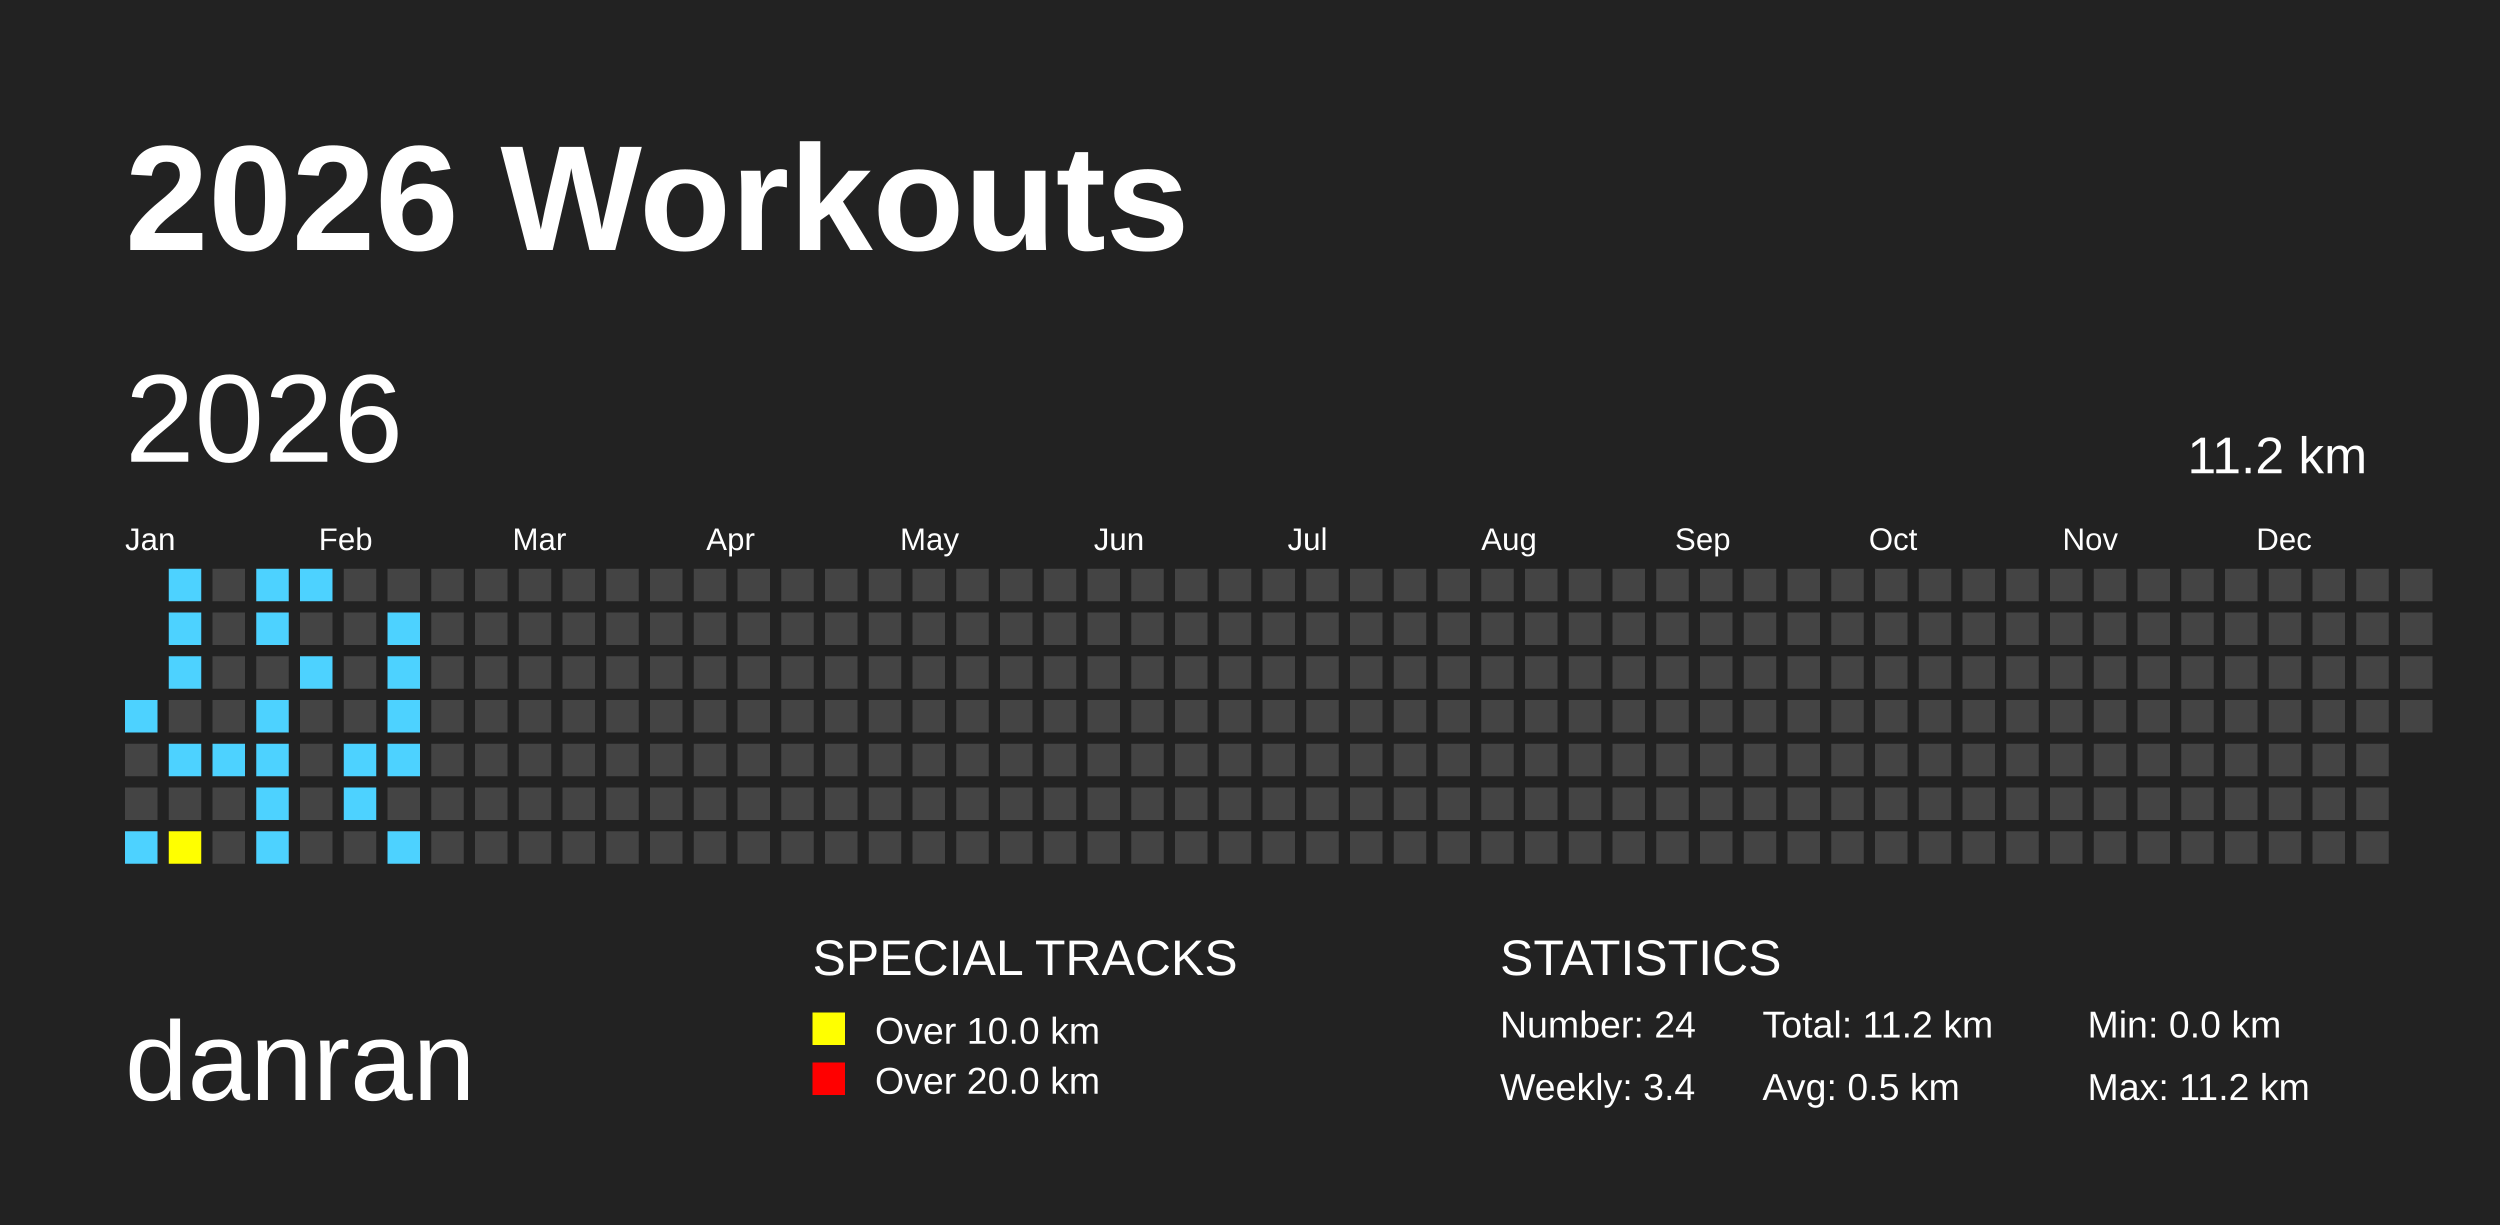
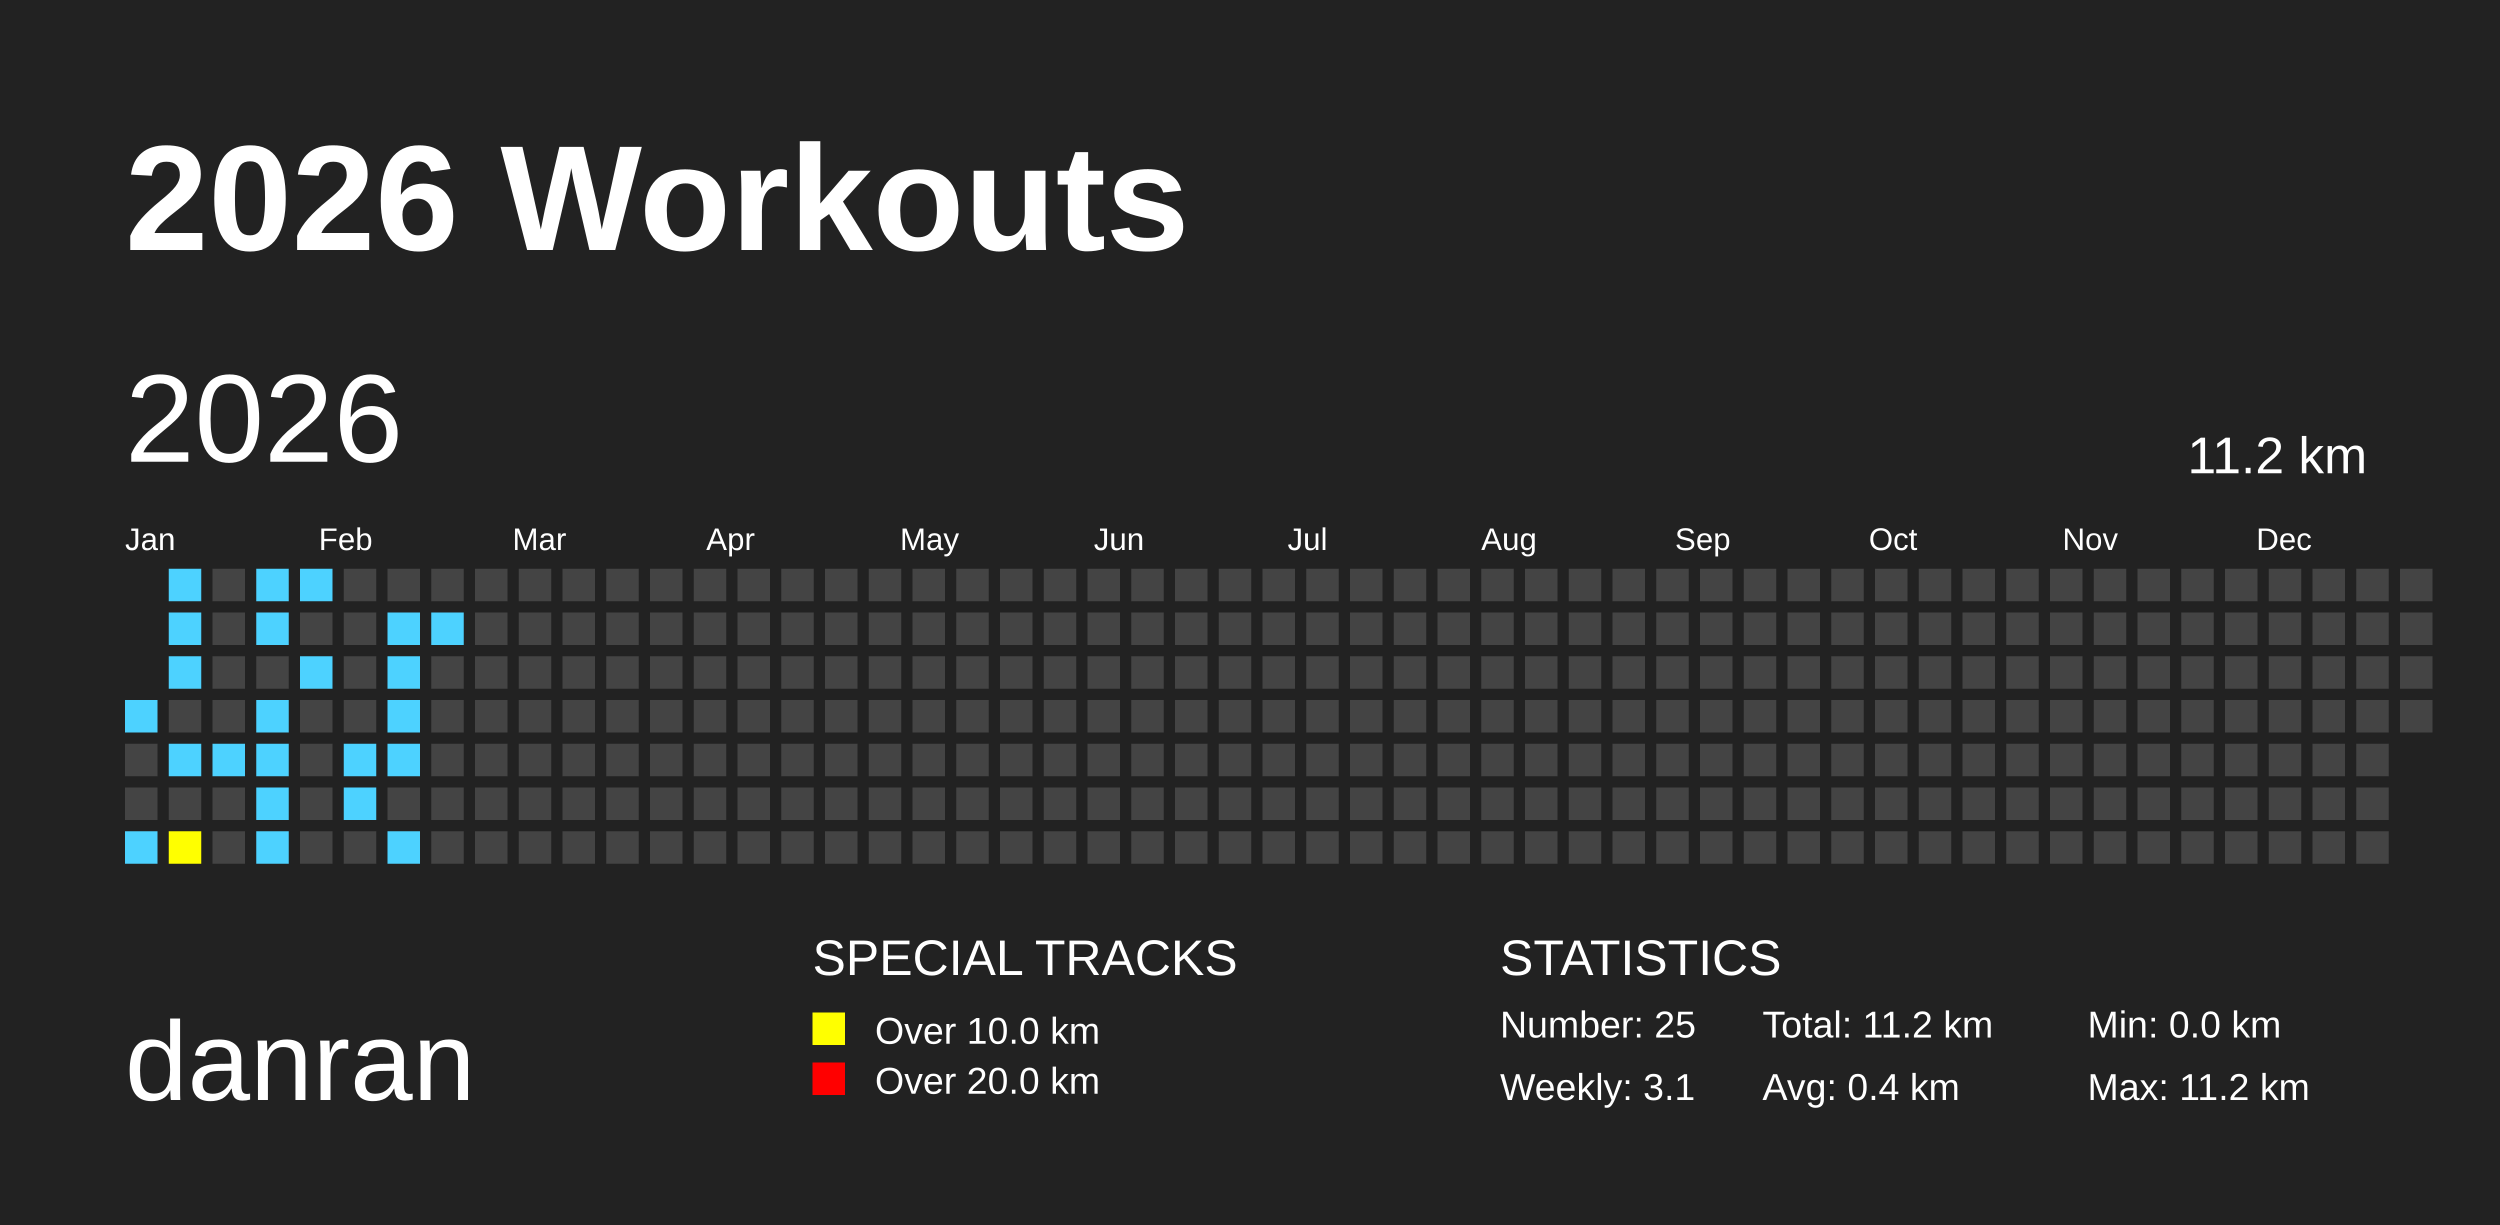
<svg xmlns="http://www.w3.org/2000/svg" baseProfile="full" height="98mm" version="1.1" viewBox="0,0,200,98" width="200mm">
  <defs />
  <rect fill="#222222" height="98" width="200" x="0" y="0" />
  <text fill="#FFFFFF" style="font-size:12px; font-family:Arial; font-weight:bold;" x="10" y="20">2026 Workouts</text>
  <text fill="#FFFFFF" style="font-size:9px; font-family:Arial" x="10" y="88">danran</text>
  <text fill="#FFFFFF" style="font-size:4px; font-family:Arial" x="65" y="78">SPECIAL TRACKS</text>
  <rect fill="yellow" height="2.6" width="2.6" x="65" y="81" />
  <text fill="#FFFFFF" style="font-size:3px; font-family:Arial" x="70" y="83.5">Over 10.0 km</text>
  <rect fill="red" height="2.6" width="2.6" x="65" y="85" />
  <text fill="#FFFFFF" style="font-size:3px; font-family:Arial" x="70" y="87.5">Over 20.0 km</text>
  <text fill="#FFFFFF" style="font-size:4px; font-family:Arial" x="120" y="78">STATISTICS</text>
-   <text fill="#FFFFFF" style="font-size:3px; font-family:Arial" x="120" y="83">Number: 24</text>
-   <text fill="#FFFFFF" style="font-size:3px; font-family:Arial" x="120" y="88">Weekly: 3.4</text>
+   <text fill="#FFFFFF" style="font-size:3px; font-family:Arial" x="120" y="83">Number: 25</text>
+   <text fill="#FFFFFF" style="font-size:3px; font-family:Arial" x="120" y="88">Weekly: 3.1</text>
  <text fill="#FFFFFF" style="font-size:3px; font-family:Arial" x="141" y="83">Total: 11.2 km</text>
-   <text fill="#FFFFFF" style="font-size:3px; font-family:Arial" x="141" y="88">Avg: 0.5 km</text>
+   <text fill="#FFFFFF" style="font-size:3px; font-family:Arial" x="141" y="88">Avg: 0.4 km</text>
  <text fill="#FFFFFF" style="font-size:3px; font-family:Arial" x="167" y="83">Min: 0.0 km</text>
  <text fill="#FFFFFF" style="font-size:3px; font-family:Arial" x="167" y="88">Max: 11.2 km</text>
  <text dominant-baseline="hanging" fill="#FFFFFF" style="font-size:10.0px; font-family:Arial;" x="10" y="30">2026</text>
  <text dominant-baseline="hanging" fill="#FFFFFF" style="font-size:4.125px; font-family:Arial;" x="175" y="35">11.2 km</text>
  <text fill="#FFFFFF" style="font-size:2.5px; font-family:Arial" x="10.0" y="44">Jan</text>
  <text fill="#FFFFFF" style="font-size:2.5px; font-family:Arial" x="25.5" y="44">Feb</text>
  <text fill="#FFFFFF" style="font-size:2.5px; font-family:Arial" x="41.0" y="44">Mar</text>
  <text fill="#FFFFFF" style="font-size:2.5px; font-family:Arial" x="56.5" y="44">Apr</text>
  <text fill="#FFFFFF" style="font-size:2.5px; font-family:Arial" x="72.0" y="44">May</text>
  <text fill="#FFFFFF" style="font-size:2.5px; font-family:Arial" x="87.5" y="44">Jun</text>
  <text fill="#FFFFFF" style="font-size:2.5px; font-family:Arial" x="103.0" y="44">Jul</text>
  <text fill="#FFFFFF" style="font-size:2.5px; font-family:Arial" x="118.5" y="44">Aug</text>
  <text fill="#FFFFFF" style="font-size:2.5px; font-family:Arial" x="134.0" y="44">Sep</text>
  <text fill="#FFFFFF" style="font-size:2.5px; font-family:Arial" x="149.5" y="44">Oct</text>
  <text fill="#FFFFFF" style="font-size:2.5px; font-family:Arial" x="165.0" y="44">Nov</text>
  <text fill="#FFFFFF" style="font-size:2.5px; font-family:Arial" x="180.5" y="44">Dec</text>
  <rect fill="#4DD2FF" height="2.6" width="2.6" x="10.0" y="56.0" />
  <rect fill="#444444" height="2.6" width="2.6" x="10.0" y="59.5" />
  <rect fill="#444444" height="2.6" width="2.6" x="10.0" y="63.0" />
  <rect fill="#4DD2FF" height="2.6" width="2.6" x="10.0" y="66.5" />
  <rect fill="#4DD2FF" height="2.6" width="2.6" x="13.5" y="45.5" />
  <rect fill="#4DD2FF" height="2.6" width="2.6" x="13.5" y="49.0" />
  <rect fill="#4DD2FF" height="2.6" width="2.6" x="13.5" y="52.5" />
  <rect fill="#444444" height="2.6" width="2.6" x="13.5" y="56.0" />
  <rect fill="#4DD2FF" height="2.6" width="2.6" x="13.5" y="59.5" />
  <rect fill="#444444" height="2.6" width="2.6" x="13.5" y="63.0" />
  <rect fill="yellow" height="2.6" width="2.6" x="13.5" y="66.5" />
  <rect fill="#444444" height="2.6" width="2.6" x="17.0" y="45.5" />
  <rect fill="#444444" height="2.6" width="2.6" x="17.0" y="49.0" />
  <rect fill="#444444" height="2.6" width="2.6" x="17.0" y="52.5" />
  <rect fill="#444444" height="2.6" width="2.6" x="17.0" y="56.0" />
  <rect fill="#4DD2FF" height="2.6" width="2.6" x="17.0" y="59.5" />
  <rect fill="#444444" height="2.6" width="2.6" x="17.0" y="63.0" />
  <rect fill="#444444" height="2.6" width="2.6" x="17.0" y="66.5" />
  <rect fill="#4DD2FF" height="2.6" width="2.6" x="20.5" y="45.5" />
  <rect fill="#4DD2FF" height="2.6" width="2.6" x="20.5" y="49.0" />
  <rect fill="#444444" height="2.6" width="2.6" x="20.5" y="52.5" />
  <rect fill="#4DD2FF" height="2.6" width="2.6" x="20.5" y="56.0" />
  <rect fill="#4DD2FF" height="2.6" width="2.6" x="20.5" y="59.5" />
  <rect fill="#4DD2FF" height="2.6" width="2.6" x="20.5" y="63.0" />
  <rect fill="#4DD2FF" height="2.6" width="2.6" x="20.5" y="66.5" />
  <rect fill="#4DD2FF" height="2.6" width="2.6" x="24.0" y="45.5" />
  <rect fill="#444444" height="2.6" width="2.6" x="24.0" y="49.0" />
  <rect fill="#4DD2FF" height="2.6" width="2.6" x="24.0" y="52.5" />
  <rect fill="#444444" height="2.6" width="2.6" x="24.0" y="56.0" />
  <rect fill="#444444" height="2.6" width="2.6" x="24.0" y="59.5" />
  <rect fill="#444444" height="2.6" width="2.6" x="24.0" y="63.0" />
  <rect fill="#444444" height="2.6" width="2.6" x="24.0" y="66.5" />
  <rect fill="#444444" height="2.6" width="2.6" x="27.5" y="45.5" />
  <rect fill="#444444" height="2.6" width="2.6" x="27.5" y="49.0" />
  <rect fill="#444444" height="2.6" width="2.6" x="27.5" y="52.5" />
  <rect fill="#444444" height="2.6" width="2.6" x="27.5" y="56.0" />
  <rect fill="#4DD2FF" height="2.6" width="2.6" x="27.5" y="59.5" />
  <rect fill="#4DD2FF" height="2.6" width="2.6" x="27.5" y="63.0" />
  <rect fill="#444444" height="2.6" width="2.6" x="27.5" y="66.5" />
  <rect fill="#444444" height="2.6" width="2.6" x="31.0" y="45.5" />
  <rect fill="#4DD2FF" height="2.6" width="2.6" x="31.0" y="49.0" />
  <rect fill="#4DD2FF" height="2.6" width="2.6" x="31.0" y="52.5" />
  <rect fill="#4DD2FF" height="2.6" width="2.6" x="31.0" y="56.0" />
  <rect fill="#4DD2FF" height="2.6" width="2.6" x="31.0" y="59.5" />
  <rect fill="#444444" height="2.6" width="2.6" x="31.0" y="63.0" />
  <rect fill="#4DD2FF" height="2.6" width="2.6" x="31.0" y="66.5" />
  <rect fill="#444444" height="2.6" width="2.6" x="34.5" y="45.5" />
-   <rect fill="#444444" height="2.6" width="2.6" x="34.5" y="49.0" />
+   <rect fill="#4DD2FF" height="2.6" width="2.6" x="34.5" y="49.0" />
  <rect fill="#444444" height="2.6" width="2.6" x="34.5" y="52.5" />
  <rect fill="#444444" height="2.6" width="2.6" x="34.5" y="56.0" />
  <rect fill="#444444" height="2.6" width="2.6" x="34.5" y="59.5" />
  <rect fill="#444444" height="2.6" width="2.6" x="34.5" y="63.0" />
  <rect fill="#444444" height="2.6" width="2.6" x="34.5" y="66.5" />
  <rect fill="#444444" height="2.6" width="2.6" x="38.0" y="45.5" />
  <rect fill="#444444" height="2.6" width="2.6" x="38.0" y="49.0" />
  <rect fill="#444444" height="2.6" width="2.6" x="38.0" y="52.5" />
  <rect fill="#444444" height="2.6" width="2.6" x="38.0" y="56.0" />
  <rect fill="#444444" height="2.6" width="2.6" x="38.0" y="59.5" />
  <rect fill="#444444" height="2.6" width="2.6" x="38.0" y="63.0" />
  <rect fill="#444444" height="2.6" width="2.6" x="38.0" y="66.5" />
  <rect fill="#444444" height="2.6" width="2.6" x="41.5" y="45.5" />
  <rect fill="#444444" height="2.6" width="2.6" x="41.5" y="49.0" />
  <rect fill="#444444" height="2.6" width="2.6" x="41.5" y="52.5" />
  <rect fill="#444444" height="2.6" width="2.6" x="41.5" y="56.0" />
  <rect fill="#444444" height="2.6" width="2.6" x="41.5" y="59.5" />
  <rect fill="#444444" height="2.6" width="2.6" x="41.5" y="63.0" />
  <rect fill="#444444" height="2.6" width="2.6" x="41.5" y="66.5" />
  <rect fill="#444444" height="2.6" width="2.6" x="45.0" y="45.5" />
  <rect fill="#444444" height="2.6" width="2.6" x="45.0" y="49.0" />
  <rect fill="#444444" height="2.6" width="2.6" x="45.0" y="52.5" />
  <rect fill="#444444" height="2.6" width="2.6" x="45.0" y="56.0" />
  <rect fill="#444444" height="2.6" width="2.6" x="45.0" y="59.5" />
  <rect fill="#444444" height="2.6" width="2.6" x="45.0" y="63.0" />
  <rect fill="#444444" height="2.6" width="2.6" x="45.0" y="66.5" />
  <rect fill="#444444" height="2.6" width="2.6" x="48.5" y="45.5" />
  <rect fill="#444444" height="2.6" width="2.6" x="48.5" y="49.0" />
  <rect fill="#444444" height="2.6" width="2.6" x="48.5" y="52.5" />
  <rect fill="#444444" height="2.6" width="2.6" x="48.5" y="56.0" />
  <rect fill="#444444" height="2.6" width="2.6" x="48.5" y="59.5" />
  <rect fill="#444444" height="2.6" width="2.6" x="48.5" y="63.0" />
  <rect fill="#444444" height="2.6" width="2.6" x="48.5" y="66.5" />
  <rect fill="#444444" height="2.6" width="2.6" x="52.0" y="45.5" />
  <rect fill="#444444" height="2.6" width="2.6" x="52.0" y="49.0" />
  <rect fill="#444444" height="2.6" width="2.6" x="52.0" y="52.5" />
  <rect fill="#444444" height="2.6" width="2.6" x="52.0" y="56.0" />
  <rect fill="#444444" height="2.6" width="2.6" x="52.0" y="59.5" />
  <rect fill="#444444" height="2.6" width="2.6" x="52.0" y="63.0" />
  <rect fill="#444444" height="2.6" width="2.6" x="52.0" y="66.5" />
  <rect fill="#444444" height="2.6" width="2.6" x="55.5" y="45.5" />
  <rect fill="#444444" height="2.6" width="2.6" x="55.5" y="49.0" />
  <rect fill="#444444" height="2.6" width="2.6" x="55.5" y="52.5" />
  <rect fill="#444444" height="2.6" width="2.6" x="55.5" y="56.0" />
  <rect fill="#444444" height="2.6" width="2.6" x="55.5" y="59.5" />
  <rect fill="#444444" height="2.6" width="2.6" x="55.5" y="63.0" />
  <rect fill="#444444" height="2.6" width="2.6" x="55.5" y="66.5" />
  <rect fill="#444444" height="2.6" width="2.6" x="59.0" y="45.5" />
  <rect fill="#444444" height="2.6" width="2.6" x="59.0" y="49.0" />
  <rect fill="#444444" height="2.6" width="2.6" x="59.0" y="52.5" />
  <rect fill="#444444" height="2.6" width="2.6" x="59.0" y="56.0" />
  <rect fill="#444444" height="2.6" width="2.6" x="59.0" y="59.5" />
  <rect fill="#444444" height="2.6" width="2.6" x="59.0" y="63.0" />
  <rect fill="#444444" height="2.6" width="2.6" x="59.0" y="66.5" />
  <rect fill="#444444" height="2.6" width="2.6" x="62.5" y="45.5" />
  <rect fill="#444444" height="2.6" width="2.6" x="62.5" y="49.0" />
  <rect fill="#444444" height="2.6" width="2.6" x="62.5" y="52.5" />
  <rect fill="#444444" height="2.6" width="2.6" x="62.5" y="56.0" />
  <rect fill="#444444" height="2.6" width="2.6" x="62.5" y="59.5" />
  <rect fill="#444444" height="2.6" width="2.6" x="62.5" y="63.0" />
  <rect fill="#444444" height="2.6" width="2.6" x="62.5" y="66.5" />
  <rect fill="#444444" height="2.6" width="2.6" x="66.0" y="45.5" />
  <rect fill="#444444" height="2.6" width="2.6" x="66.0" y="49.0" />
  <rect fill="#444444" height="2.6" width="2.6" x="66.0" y="52.5" />
  <rect fill="#444444" height="2.6" width="2.6" x="66.0" y="56.0" />
  <rect fill="#444444" height="2.6" width="2.6" x="66.0" y="59.5" />
  <rect fill="#444444" height="2.6" width="2.6" x="66.0" y="63.0" />
  <rect fill="#444444" height="2.6" width="2.6" x="66.0" y="66.5" />
  <rect fill="#444444" height="2.6" width="2.6" x="69.5" y="45.5" />
  <rect fill="#444444" height="2.6" width="2.6" x="69.5" y="49.0" />
  <rect fill="#444444" height="2.6" width="2.6" x="69.5" y="52.5" />
  <rect fill="#444444" height="2.6" width="2.6" x="69.5" y="56.0" />
  <rect fill="#444444" height="2.6" width="2.6" x="69.5" y="59.5" />
  <rect fill="#444444" height="2.6" width="2.6" x="69.5" y="63.0" />
  <rect fill="#444444" height="2.6" width="2.6" x="69.5" y="66.5" />
  <rect fill="#444444" height="2.6" width="2.6" x="73.0" y="45.5" />
  <rect fill="#444444" height="2.6" width="2.6" x="73.0" y="49.0" />
  <rect fill="#444444" height="2.6" width="2.6" x="73.0" y="52.5" />
  <rect fill="#444444" height="2.6" width="2.6" x="73.0" y="56.0" />
  <rect fill="#444444" height="2.6" width="2.6" x="73.0" y="59.5" />
  <rect fill="#444444" height="2.6" width="2.6" x="73.0" y="63.0" />
  <rect fill="#444444" height="2.6" width="2.6" x="73.0" y="66.5" />
  <rect fill="#444444" height="2.6" width="2.6" x="76.5" y="45.5" />
  <rect fill="#444444" height="2.6" width="2.6" x="76.5" y="49.0" />
  <rect fill="#444444" height="2.6" width="2.6" x="76.5" y="52.5" />
  <rect fill="#444444" height="2.6" width="2.6" x="76.5" y="56.0" />
  <rect fill="#444444" height="2.6" width="2.6" x="76.5" y="59.5" />
  <rect fill="#444444" height="2.6" width="2.6" x="76.5" y="63.0" />
  <rect fill="#444444" height="2.6" width="2.6" x="76.5" y="66.5" />
  <rect fill="#444444" height="2.6" width="2.6" x="80.0" y="45.5" />
  <rect fill="#444444" height="2.6" width="2.6" x="80.0" y="49.0" />
  <rect fill="#444444" height="2.6" width="2.6" x="80.0" y="52.5" />
  <rect fill="#444444" height="2.6" width="2.6" x="80.0" y="56.0" />
  <rect fill="#444444" height="2.6" width="2.6" x="80.0" y="59.5" />
  <rect fill="#444444" height="2.6" width="2.6" x="80.0" y="63.0" />
  <rect fill="#444444" height="2.6" width="2.6" x="80.0" y="66.5" />
  <rect fill="#444444" height="2.6" width="2.6" x="83.5" y="45.5" />
  <rect fill="#444444" height="2.6" width="2.6" x="83.5" y="49.0" />
  <rect fill="#444444" height="2.6" width="2.6" x="83.5" y="52.5" />
  <rect fill="#444444" height="2.6" width="2.6" x="83.5" y="56.0" />
  <rect fill="#444444" height="2.6" width="2.6" x="83.5" y="59.5" />
  <rect fill="#444444" height="2.6" width="2.6" x="83.5" y="63.0" />
  <rect fill="#444444" height="2.6" width="2.6" x="83.5" y="66.5" />
  <rect fill="#444444" height="2.6" width="2.6" x="87.0" y="45.5" />
  <rect fill="#444444" height="2.6" width="2.6" x="87.0" y="49.0" />
  <rect fill="#444444" height="2.6" width="2.6" x="87.0" y="52.5" />
  <rect fill="#444444" height="2.6" width="2.6" x="87.0" y="56.0" />
  <rect fill="#444444" height="2.6" width="2.6" x="87.0" y="59.5" />
  <rect fill="#444444" height="2.6" width="2.6" x="87.0" y="63.0" />
  <rect fill="#444444" height="2.6" width="2.6" x="87.0" y="66.5" />
  <rect fill="#444444" height="2.6" width="2.6" x="90.5" y="45.5" />
  <rect fill="#444444" height="2.6" width="2.6" x="90.5" y="49.0" />
  <rect fill="#444444" height="2.6" width="2.6" x="90.5" y="52.5" />
  <rect fill="#444444" height="2.6" width="2.6" x="90.5" y="56.0" />
  <rect fill="#444444" height="2.6" width="2.6" x="90.5" y="59.5" />
  <rect fill="#444444" height="2.6" width="2.6" x="90.5" y="63.0" />
  <rect fill="#444444" height="2.6" width="2.6" x="90.5" y="66.5" />
  <rect fill="#444444" height="2.6" width="2.6" x="94.0" y="45.5" />
  <rect fill="#444444" height="2.6" width="2.6" x="94.0" y="49.0" />
  <rect fill="#444444" height="2.6" width="2.6" x="94.0" y="52.5" />
  <rect fill="#444444" height="2.6" width="2.6" x="94.0" y="56.0" />
  <rect fill="#444444" height="2.6" width="2.6" x="94.0" y="59.5" />
  <rect fill="#444444" height="2.6" width="2.6" x="94.0" y="63.0" />
  <rect fill="#444444" height="2.6" width="2.6" x="94.0" y="66.5" />
  <rect fill="#444444" height="2.6" width="2.6" x="97.5" y="45.5" />
  <rect fill="#444444" height="2.6" width="2.6" x="97.5" y="49.0" />
  <rect fill="#444444" height="2.6" width="2.6" x="97.5" y="52.5" />
  <rect fill="#444444" height="2.6" width="2.6" x="97.5" y="56.0" />
  <rect fill="#444444" height="2.6" width="2.6" x="97.5" y="59.5" />
  <rect fill="#444444" height="2.6" width="2.6" x="97.5" y="63.0" />
  <rect fill="#444444" height="2.6" width="2.6" x="97.5" y="66.5" />
  <rect fill="#444444" height="2.6" width="2.6" x="101.0" y="45.5" />
  <rect fill="#444444" height="2.6" width="2.6" x="101.0" y="49.0" />
  <rect fill="#444444" height="2.6" width="2.6" x="101.0" y="52.5" />
  <rect fill="#444444" height="2.6" width="2.6" x="101.0" y="56.0" />
  <rect fill="#444444" height="2.6" width="2.6" x="101.0" y="59.5" />
  <rect fill="#444444" height="2.6" width="2.6" x="101.0" y="63.0" />
  <rect fill="#444444" height="2.6" width="2.6" x="101.0" y="66.5" />
  <rect fill="#444444" height="2.6" width="2.6" x="104.5" y="45.5" />
  <rect fill="#444444" height="2.6" width="2.6" x="104.5" y="49.0" />
  <rect fill="#444444" height="2.6" width="2.6" x="104.5" y="52.5" />
  <rect fill="#444444" height="2.6" width="2.6" x="104.5" y="56.0" />
  <rect fill="#444444" height="2.6" width="2.6" x="104.5" y="59.5" />
  <rect fill="#444444" height="2.6" width="2.6" x="104.5" y="63.0" />
  <rect fill="#444444" height="2.6" width="2.6" x="104.5" y="66.5" />
  <rect fill="#444444" height="2.6" width="2.6" x="108.0" y="45.5" />
  <rect fill="#444444" height="2.6" width="2.6" x="108.0" y="49.0" />
  <rect fill="#444444" height="2.6" width="2.6" x="108.0" y="52.5" />
  <rect fill="#444444" height="2.6" width="2.6" x="108.0" y="56.0" />
  <rect fill="#444444" height="2.6" width="2.6" x="108.0" y="59.5" />
  <rect fill="#444444" height="2.6" width="2.6" x="108.0" y="63.0" />
  <rect fill="#444444" height="2.6" width="2.6" x="108.0" y="66.5" />
  <rect fill="#444444" height="2.6" width="2.6" x="111.5" y="45.5" />
  <rect fill="#444444" height="2.6" width="2.6" x="111.5" y="49.0" />
  <rect fill="#444444" height="2.6" width="2.6" x="111.5" y="52.5" />
  <rect fill="#444444" height="2.6" width="2.6" x="111.5" y="56.0" />
  <rect fill="#444444" height="2.6" width="2.6" x="111.5" y="59.5" />
  <rect fill="#444444" height="2.6" width="2.6" x="111.5" y="63.0" />
  <rect fill="#444444" height="2.6" width="2.6" x="111.5" y="66.5" />
  <rect fill="#444444" height="2.6" width="2.6" x="115.0" y="45.5" />
  <rect fill="#444444" height="2.6" width="2.6" x="115.0" y="49.0" />
  <rect fill="#444444" height="2.6" width="2.6" x="115.0" y="52.5" />
  <rect fill="#444444" height="2.6" width="2.6" x="115.0" y="56.0" />
  <rect fill="#444444" height="2.6" width="2.6" x="115.0" y="59.5" />
  <rect fill="#444444" height="2.6" width="2.6" x="115.0" y="63.0" />
  <rect fill="#444444" height="2.6" width="2.6" x="115.0" y="66.5" />
  <rect fill="#444444" height="2.6" width="2.6" x="118.5" y="45.5" />
  <rect fill="#444444" height="2.6" width="2.6" x="118.5" y="49.0" />
  <rect fill="#444444" height="2.6" width="2.6" x="118.5" y="52.5" />
  <rect fill="#444444" height="2.6" width="2.6" x="118.5" y="56.0" />
  <rect fill="#444444" height="2.6" width="2.6" x="118.5" y="59.5" />
  <rect fill="#444444" height="2.6" width="2.6" x="118.5" y="63.0" />
  <rect fill="#444444" height="2.6" width="2.6" x="118.5" y="66.5" />
  <rect fill="#444444" height="2.6" width="2.6" x="122.0" y="45.5" />
  <rect fill="#444444" height="2.6" width="2.6" x="122.0" y="49.0" />
  <rect fill="#444444" height="2.6" width="2.6" x="122.0" y="52.5" />
  <rect fill="#444444" height="2.6" width="2.6" x="122.0" y="56.0" />
  <rect fill="#444444" height="2.6" width="2.6" x="122.0" y="59.5" />
  <rect fill="#444444" height="2.6" width="2.6" x="122.0" y="63.0" />
  <rect fill="#444444" height="2.6" width="2.6" x="122.0" y="66.5" />
  <rect fill="#444444" height="2.6" width="2.6" x="125.5" y="45.5" />
  <rect fill="#444444" height="2.6" width="2.6" x="125.5" y="49.0" />
  <rect fill="#444444" height="2.6" width="2.6" x="125.5" y="52.5" />
  <rect fill="#444444" height="2.6" width="2.6" x="125.5" y="56.0" />
  <rect fill="#444444" height="2.6" width="2.6" x="125.5" y="59.5" />
  <rect fill="#444444" height="2.6" width="2.6" x="125.5" y="63.0" />
  <rect fill="#444444" height="2.6" width="2.6" x="125.5" y="66.5" />
  <rect fill="#444444" height="2.6" width="2.6" x="129.0" y="45.5" />
  <rect fill="#444444" height="2.6" width="2.6" x="129.0" y="49.0" />
  <rect fill="#444444" height="2.6" width="2.6" x="129.0" y="52.5" />
  <rect fill="#444444" height="2.6" width="2.6" x="129.0" y="56.0" />
  <rect fill="#444444" height="2.6" width="2.6" x="129.0" y="59.5" />
  <rect fill="#444444" height="2.6" width="2.6" x="129.0" y="63.0" />
  <rect fill="#444444" height="2.6" width="2.6" x="129.0" y="66.5" />
  <rect fill="#444444" height="2.6" width="2.6" x="132.5" y="45.5" />
  <rect fill="#444444" height="2.6" width="2.6" x="132.5" y="49.0" />
  <rect fill="#444444" height="2.6" width="2.6" x="132.5" y="52.5" />
  <rect fill="#444444" height="2.6" width="2.6" x="132.5" y="56.0" />
  <rect fill="#444444" height="2.6" width="2.6" x="132.5" y="59.5" />
  <rect fill="#444444" height="2.6" width="2.6" x="132.5" y="63.0" />
  <rect fill="#444444" height="2.6" width="2.6" x="132.5" y="66.5" />
  <rect fill="#444444" height="2.6" width="2.6" x="136.0" y="45.5" />
  <rect fill="#444444" height="2.6" width="2.6" x="136.0" y="49.0" />
  <rect fill="#444444" height="2.6" width="2.6" x="136.0" y="52.5" />
  <rect fill="#444444" height="2.6" width="2.6" x="136.0" y="56.0" />
  <rect fill="#444444" height="2.6" width="2.6" x="136.0" y="59.5" />
  <rect fill="#444444" height="2.6" width="2.6" x="136.0" y="63.0" />
  <rect fill="#444444" height="2.6" width="2.6" x="136.0" y="66.5" />
  <rect fill="#444444" height="2.6" width="2.6" x="139.5" y="45.5" />
  <rect fill="#444444" height="2.6" width="2.6" x="139.5" y="49.0" />
  <rect fill="#444444" height="2.6" width="2.6" x="139.5" y="52.5" />
  <rect fill="#444444" height="2.6" width="2.6" x="139.5" y="56.0" />
  <rect fill="#444444" height="2.6" width="2.6" x="139.5" y="59.5" />
  <rect fill="#444444" height="2.6" width="2.6" x="139.5" y="63.0" />
  <rect fill="#444444" height="2.6" width="2.6" x="139.5" y="66.5" />
  <rect fill="#444444" height="2.6" width="2.6" x="143.0" y="45.5" />
  <rect fill="#444444" height="2.6" width="2.6" x="143.0" y="49.0" />
  <rect fill="#444444" height="2.6" width="2.6" x="143.0" y="52.5" />
  <rect fill="#444444" height="2.6" width="2.6" x="143.0" y="56.0" />
  <rect fill="#444444" height="2.6" width="2.6" x="143.0" y="59.5" />
  <rect fill="#444444" height="2.6" width="2.6" x="143.0" y="63.0" />
  <rect fill="#444444" height="2.6" width="2.6" x="143.0" y="66.5" />
  <rect fill="#444444" height="2.6" width="2.6" x="146.5" y="45.5" />
  <rect fill="#444444" height="2.6" width="2.6" x="146.5" y="49.0" />
  <rect fill="#444444" height="2.6" width="2.6" x="146.5" y="52.5" />
  <rect fill="#444444" height="2.6" width="2.6" x="146.5" y="56.0" />
  <rect fill="#444444" height="2.6" width="2.6" x="146.5" y="59.5" />
  <rect fill="#444444" height="2.6" width="2.6" x="146.5" y="63.0" />
  <rect fill="#444444" height="2.6" width="2.6" x="146.5" y="66.5" />
  <rect fill="#444444" height="2.6" width="2.6" x="150.0" y="45.5" />
  <rect fill="#444444" height="2.6" width="2.6" x="150.0" y="49.0" />
  <rect fill="#444444" height="2.6" width="2.6" x="150.0" y="52.5" />
  <rect fill="#444444" height="2.6" width="2.6" x="150.0" y="56.0" />
  <rect fill="#444444" height="2.6" width="2.6" x="150.0" y="59.5" />
  <rect fill="#444444" height="2.6" width="2.6" x="150.0" y="63.0" />
  <rect fill="#444444" height="2.6" width="2.6" x="150.0" y="66.5" />
  <rect fill="#444444" height="2.6" width="2.6" x="153.5" y="45.5" />
  <rect fill="#444444" height="2.6" width="2.6" x="153.5" y="49.0" />
  <rect fill="#444444" height="2.6" width="2.6" x="153.5" y="52.5" />
  <rect fill="#444444" height="2.6" width="2.6" x="153.5" y="56.0" />
  <rect fill="#444444" height="2.6" width="2.6" x="153.5" y="59.5" />
  <rect fill="#444444" height="2.6" width="2.6" x="153.5" y="63.0" />
  <rect fill="#444444" height="2.6" width="2.6" x="153.5" y="66.5" />
  <rect fill="#444444" height="2.6" width="2.6" x="157.0" y="45.5" />
  <rect fill="#444444" height="2.6" width="2.6" x="157.0" y="49.0" />
  <rect fill="#444444" height="2.6" width="2.6" x="157.0" y="52.5" />
  <rect fill="#444444" height="2.6" width="2.6" x="157.0" y="56.0" />
  <rect fill="#444444" height="2.6" width="2.6" x="157.0" y="59.5" />
  <rect fill="#444444" height="2.6" width="2.6" x="157.0" y="63.0" />
  <rect fill="#444444" height="2.6" width="2.6" x="157.0" y="66.5" />
  <rect fill="#444444" height="2.6" width="2.6" x="160.5" y="45.5" />
  <rect fill="#444444" height="2.6" width="2.6" x="160.5" y="49.0" />
  <rect fill="#444444" height="2.6" width="2.6" x="160.5" y="52.5" />
  <rect fill="#444444" height="2.6" width="2.6" x="160.5" y="56.0" />
  <rect fill="#444444" height="2.6" width="2.6" x="160.5" y="59.5" />
  <rect fill="#444444" height="2.6" width="2.6" x="160.5" y="63.0" />
  <rect fill="#444444" height="2.6" width="2.6" x="160.5" y="66.5" />
  <rect fill="#444444" height="2.6" width="2.6" x="164.0" y="45.5" />
  <rect fill="#444444" height="2.6" width="2.6" x="164.0" y="49.0" />
  <rect fill="#444444" height="2.6" width="2.6" x="164.0" y="52.5" />
  <rect fill="#444444" height="2.6" width="2.6" x="164.0" y="56.0" />
  <rect fill="#444444" height="2.6" width="2.6" x="164.0" y="59.5" />
  <rect fill="#444444" height="2.6" width="2.6" x="164.0" y="63.0" />
  <rect fill="#444444" height="2.6" width="2.6" x="164.0" y="66.5" />
  <rect fill="#444444" height="2.6" width="2.6" x="167.5" y="45.5" />
  <rect fill="#444444" height="2.6" width="2.6" x="167.5" y="49.0" />
  <rect fill="#444444" height="2.6" width="2.6" x="167.5" y="52.5" />
  <rect fill="#444444" height="2.6" width="2.6" x="167.5" y="56.0" />
  <rect fill="#444444" height="2.6" width="2.6" x="167.5" y="59.5" />
  <rect fill="#444444" height="2.6" width="2.6" x="167.5" y="63.0" />
  <rect fill="#444444" height="2.6" width="2.6" x="167.5" y="66.5" />
  <rect fill="#444444" height="2.6" width="2.6" x="171.0" y="45.5" />
  <rect fill="#444444" height="2.6" width="2.6" x="171.0" y="49.0" />
  <rect fill="#444444" height="2.6" width="2.6" x="171.0" y="52.5" />
  <rect fill="#444444" height="2.6" width="2.6" x="171.0" y="56.0" />
  <rect fill="#444444" height="2.6" width="2.6" x="171.0" y="59.5" />
  <rect fill="#444444" height="2.6" width="2.6" x="171.0" y="63.0" />
  <rect fill="#444444" height="2.6" width="2.6" x="171.0" y="66.5" />
  <rect fill="#444444" height="2.6" width="2.6" x="174.5" y="45.5" />
  <rect fill="#444444" height="2.6" width="2.6" x="174.5" y="49.0" />
  <rect fill="#444444" height="2.6" width="2.6" x="174.5" y="52.5" />
  <rect fill="#444444" height="2.6" width="2.6" x="174.5" y="56.0" />
  <rect fill="#444444" height="2.6" width="2.6" x="174.5" y="59.5" />
  <rect fill="#444444" height="2.6" width="2.6" x="174.5" y="63.0" />
  <rect fill="#444444" height="2.6" width="2.6" x="174.5" y="66.5" />
  <rect fill="#444444" height="2.6" width="2.6" x="178.0" y="45.5" />
  <rect fill="#444444" height="2.6" width="2.6" x="178.0" y="49.0" />
  <rect fill="#444444" height="2.6" width="2.6" x="178.0" y="52.5" />
  <rect fill="#444444" height="2.6" width="2.6" x="178.0" y="56.0" />
  <rect fill="#444444" height="2.6" width="2.6" x="178.0" y="59.5" />
  <rect fill="#444444" height="2.6" width="2.6" x="178.0" y="63.0" />
  <rect fill="#444444" height="2.6" width="2.6" x="178.0" y="66.5" />
  <rect fill="#444444" height="2.6" width="2.6" x="181.5" y="45.5" />
  <rect fill="#444444" height="2.6" width="2.6" x="181.5" y="49.0" />
  <rect fill="#444444" height="2.6" width="2.6" x="181.5" y="52.5" />
  <rect fill="#444444" height="2.6" width="2.6" x="181.5" y="56.0" />
  <rect fill="#444444" height="2.6" width="2.6" x="181.5" y="59.5" />
  <rect fill="#444444" height="2.6" width="2.6" x="181.5" y="63.0" />
  <rect fill="#444444" height="2.6" width="2.6" x="181.5" y="66.5" />
  <rect fill="#444444" height="2.6" width="2.6" x="185.0" y="45.5" />
  <rect fill="#444444" height="2.6" width="2.6" x="185.0" y="49.0" />
  <rect fill="#444444" height="2.6" width="2.6" x="185.0" y="52.5" />
  <rect fill="#444444" height="2.6" width="2.6" x="185.0" y="56.0" />
  <rect fill="#444444" height="2.6" width="2.6" x="185.0" y="59.5" />
  <rect fill="#444444" height="2.6" width="2.6" x="185.0" y="63.0" />
  <rect fill="#444444" height="2.6" width="2.6" x="185.0" y="66.5" />
  <rect fill="#444444" height="2.6" width="2.6" x="188.5" y="45.5" />
  <rect fill="#444444" height="2.6" width="2.6" x="188.5" y="49.0" />
  <rect fill="#444444" height="2.6" width="2.6" x="188.5" y="52.5" />
  <rect fill="#444444" height="2.6" width="2.6" x="188.5" y="56.0" />
  <rect fill="#444444" height="2.6" width="2.6" x="188.5" y="59.5" />
  <rect fill="#444444" height="2.6" width="2.6" x="188.5" y="63.0" />
  <rect fill="#444444" height="2.6" width="2.6" x="188.5" y="66.5" />
  <rect fill="#444444" height="2.6" width="2.6" x="192.0" y="45.5" />
  <rect fill="#444444" height="2.6" width="2.6" x="192.0" y="49.0" />
  <rect fill="#444444" height="2.6" width="2.6" x="192.0" y="52.5" />
  <rect fill="#444444" height="2.6" width="2.6" x="192.0" y="56.0" />
</svg>
